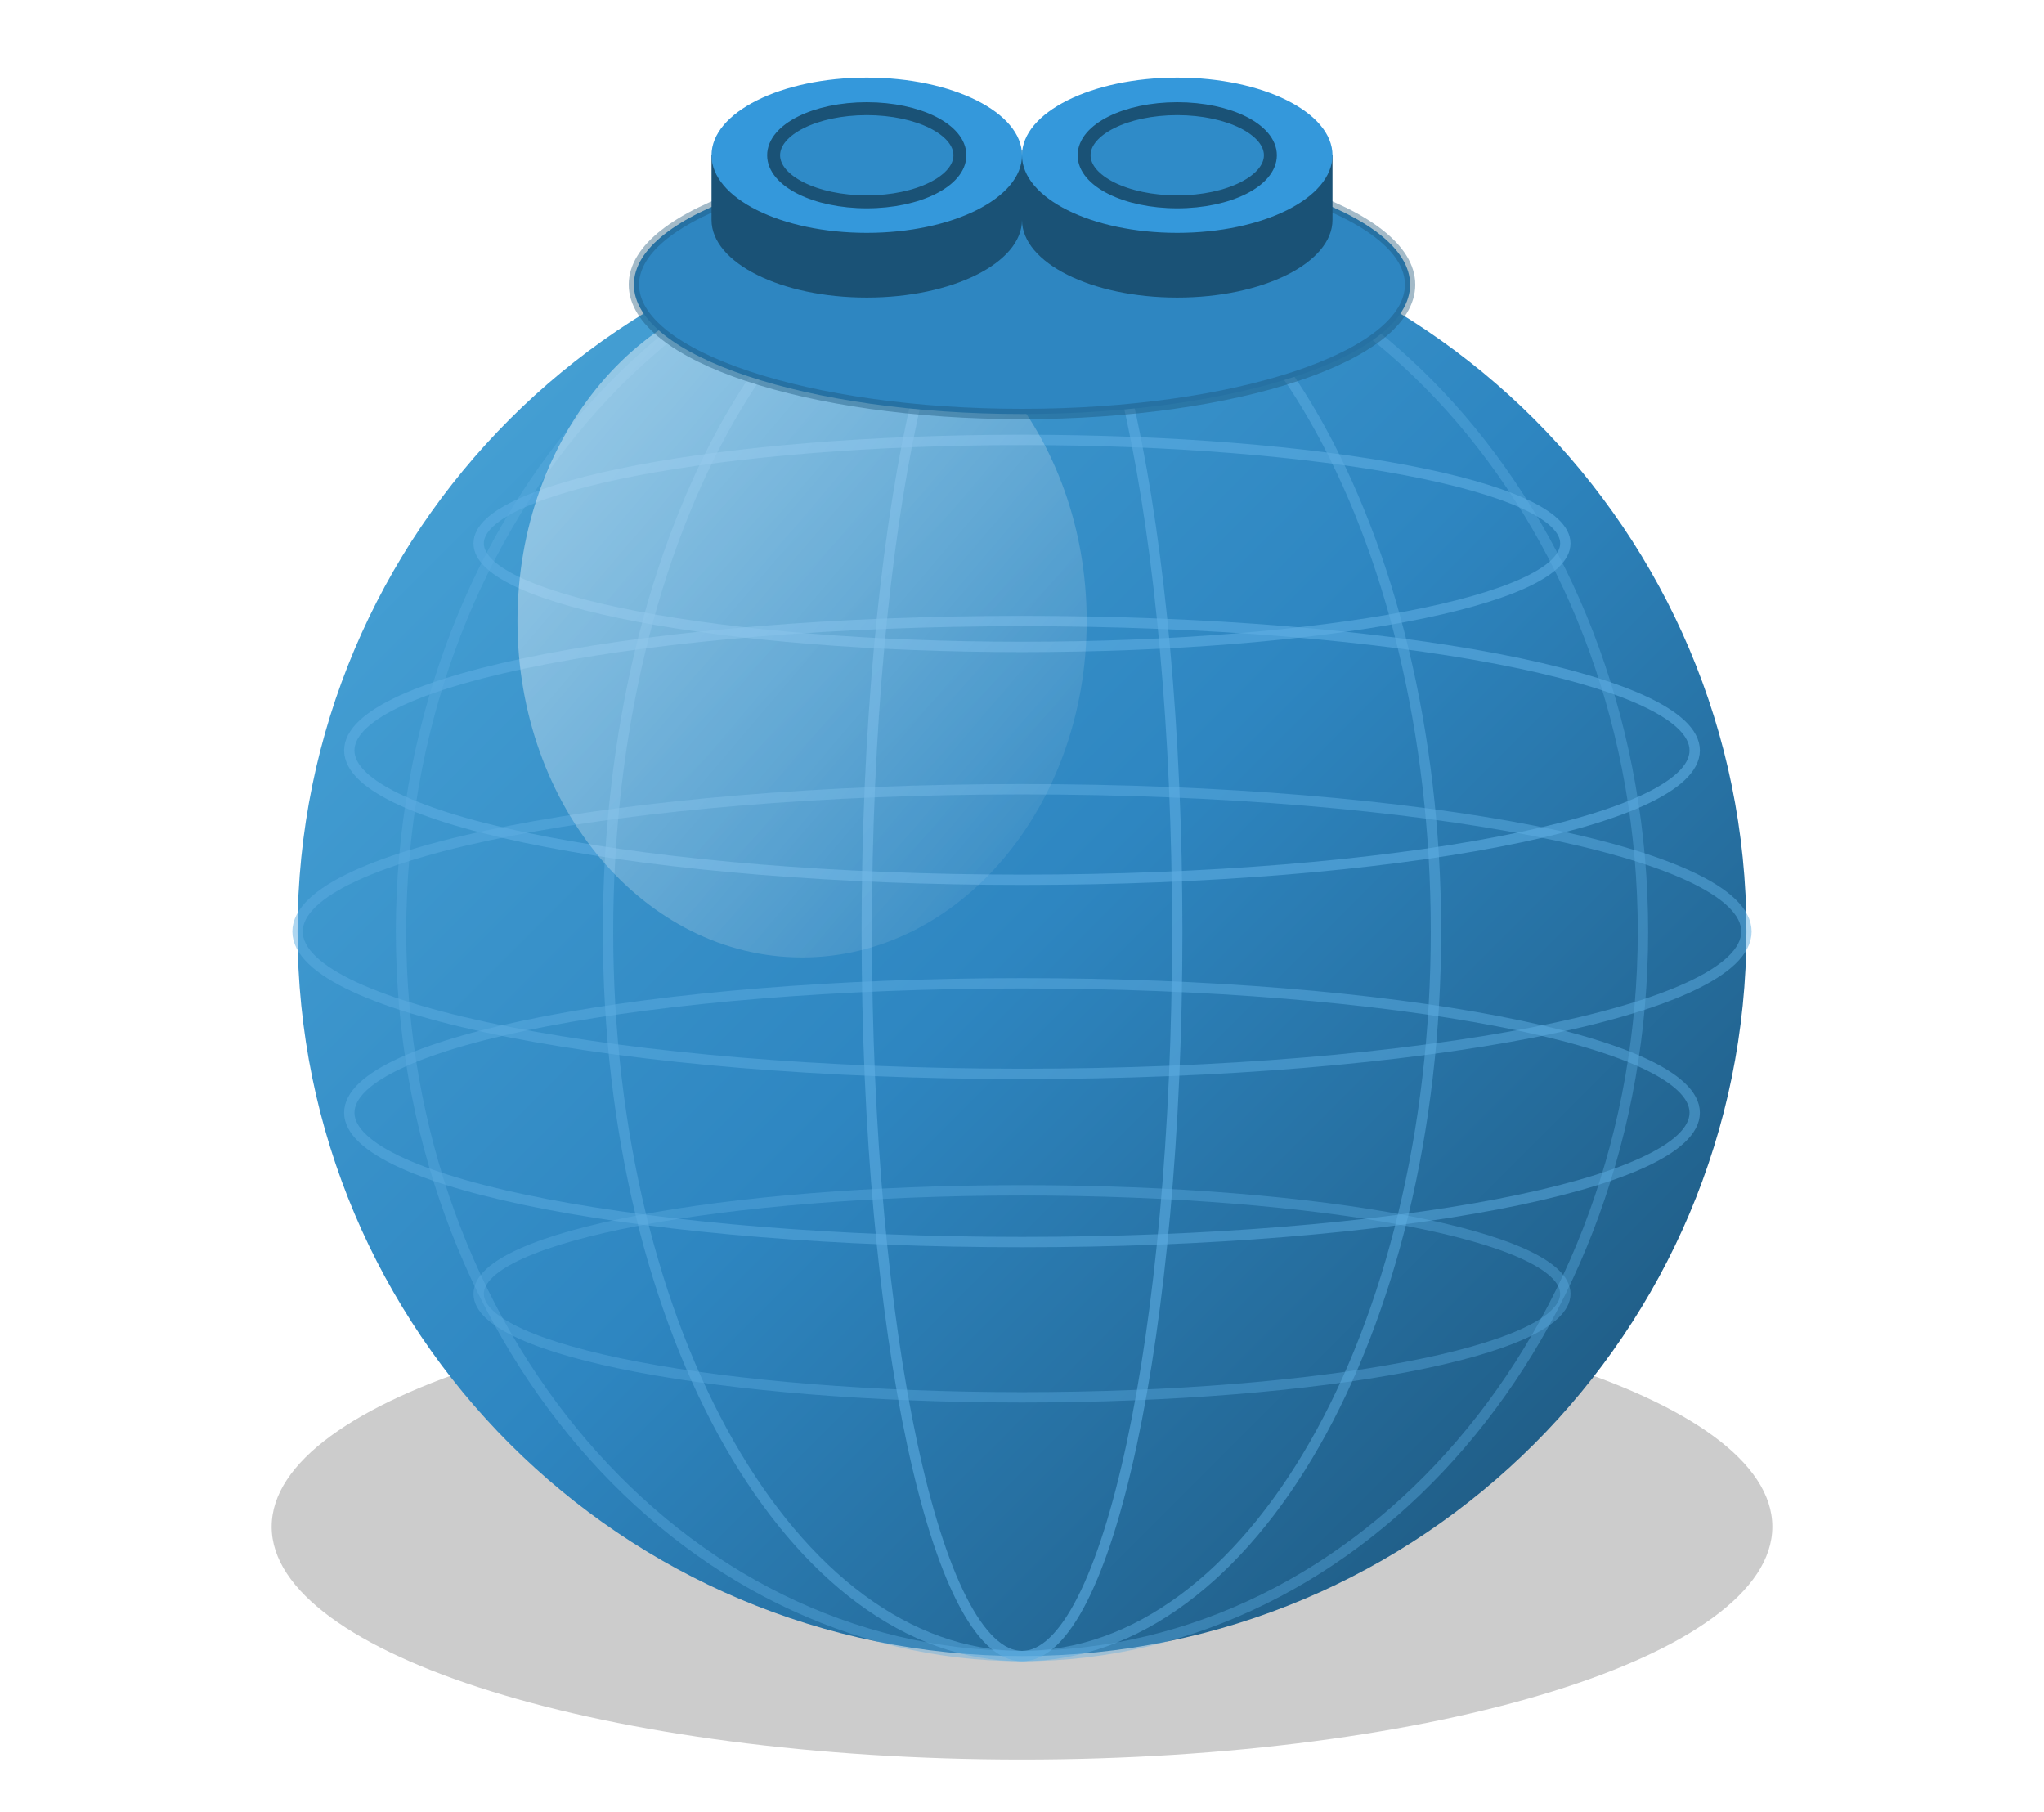
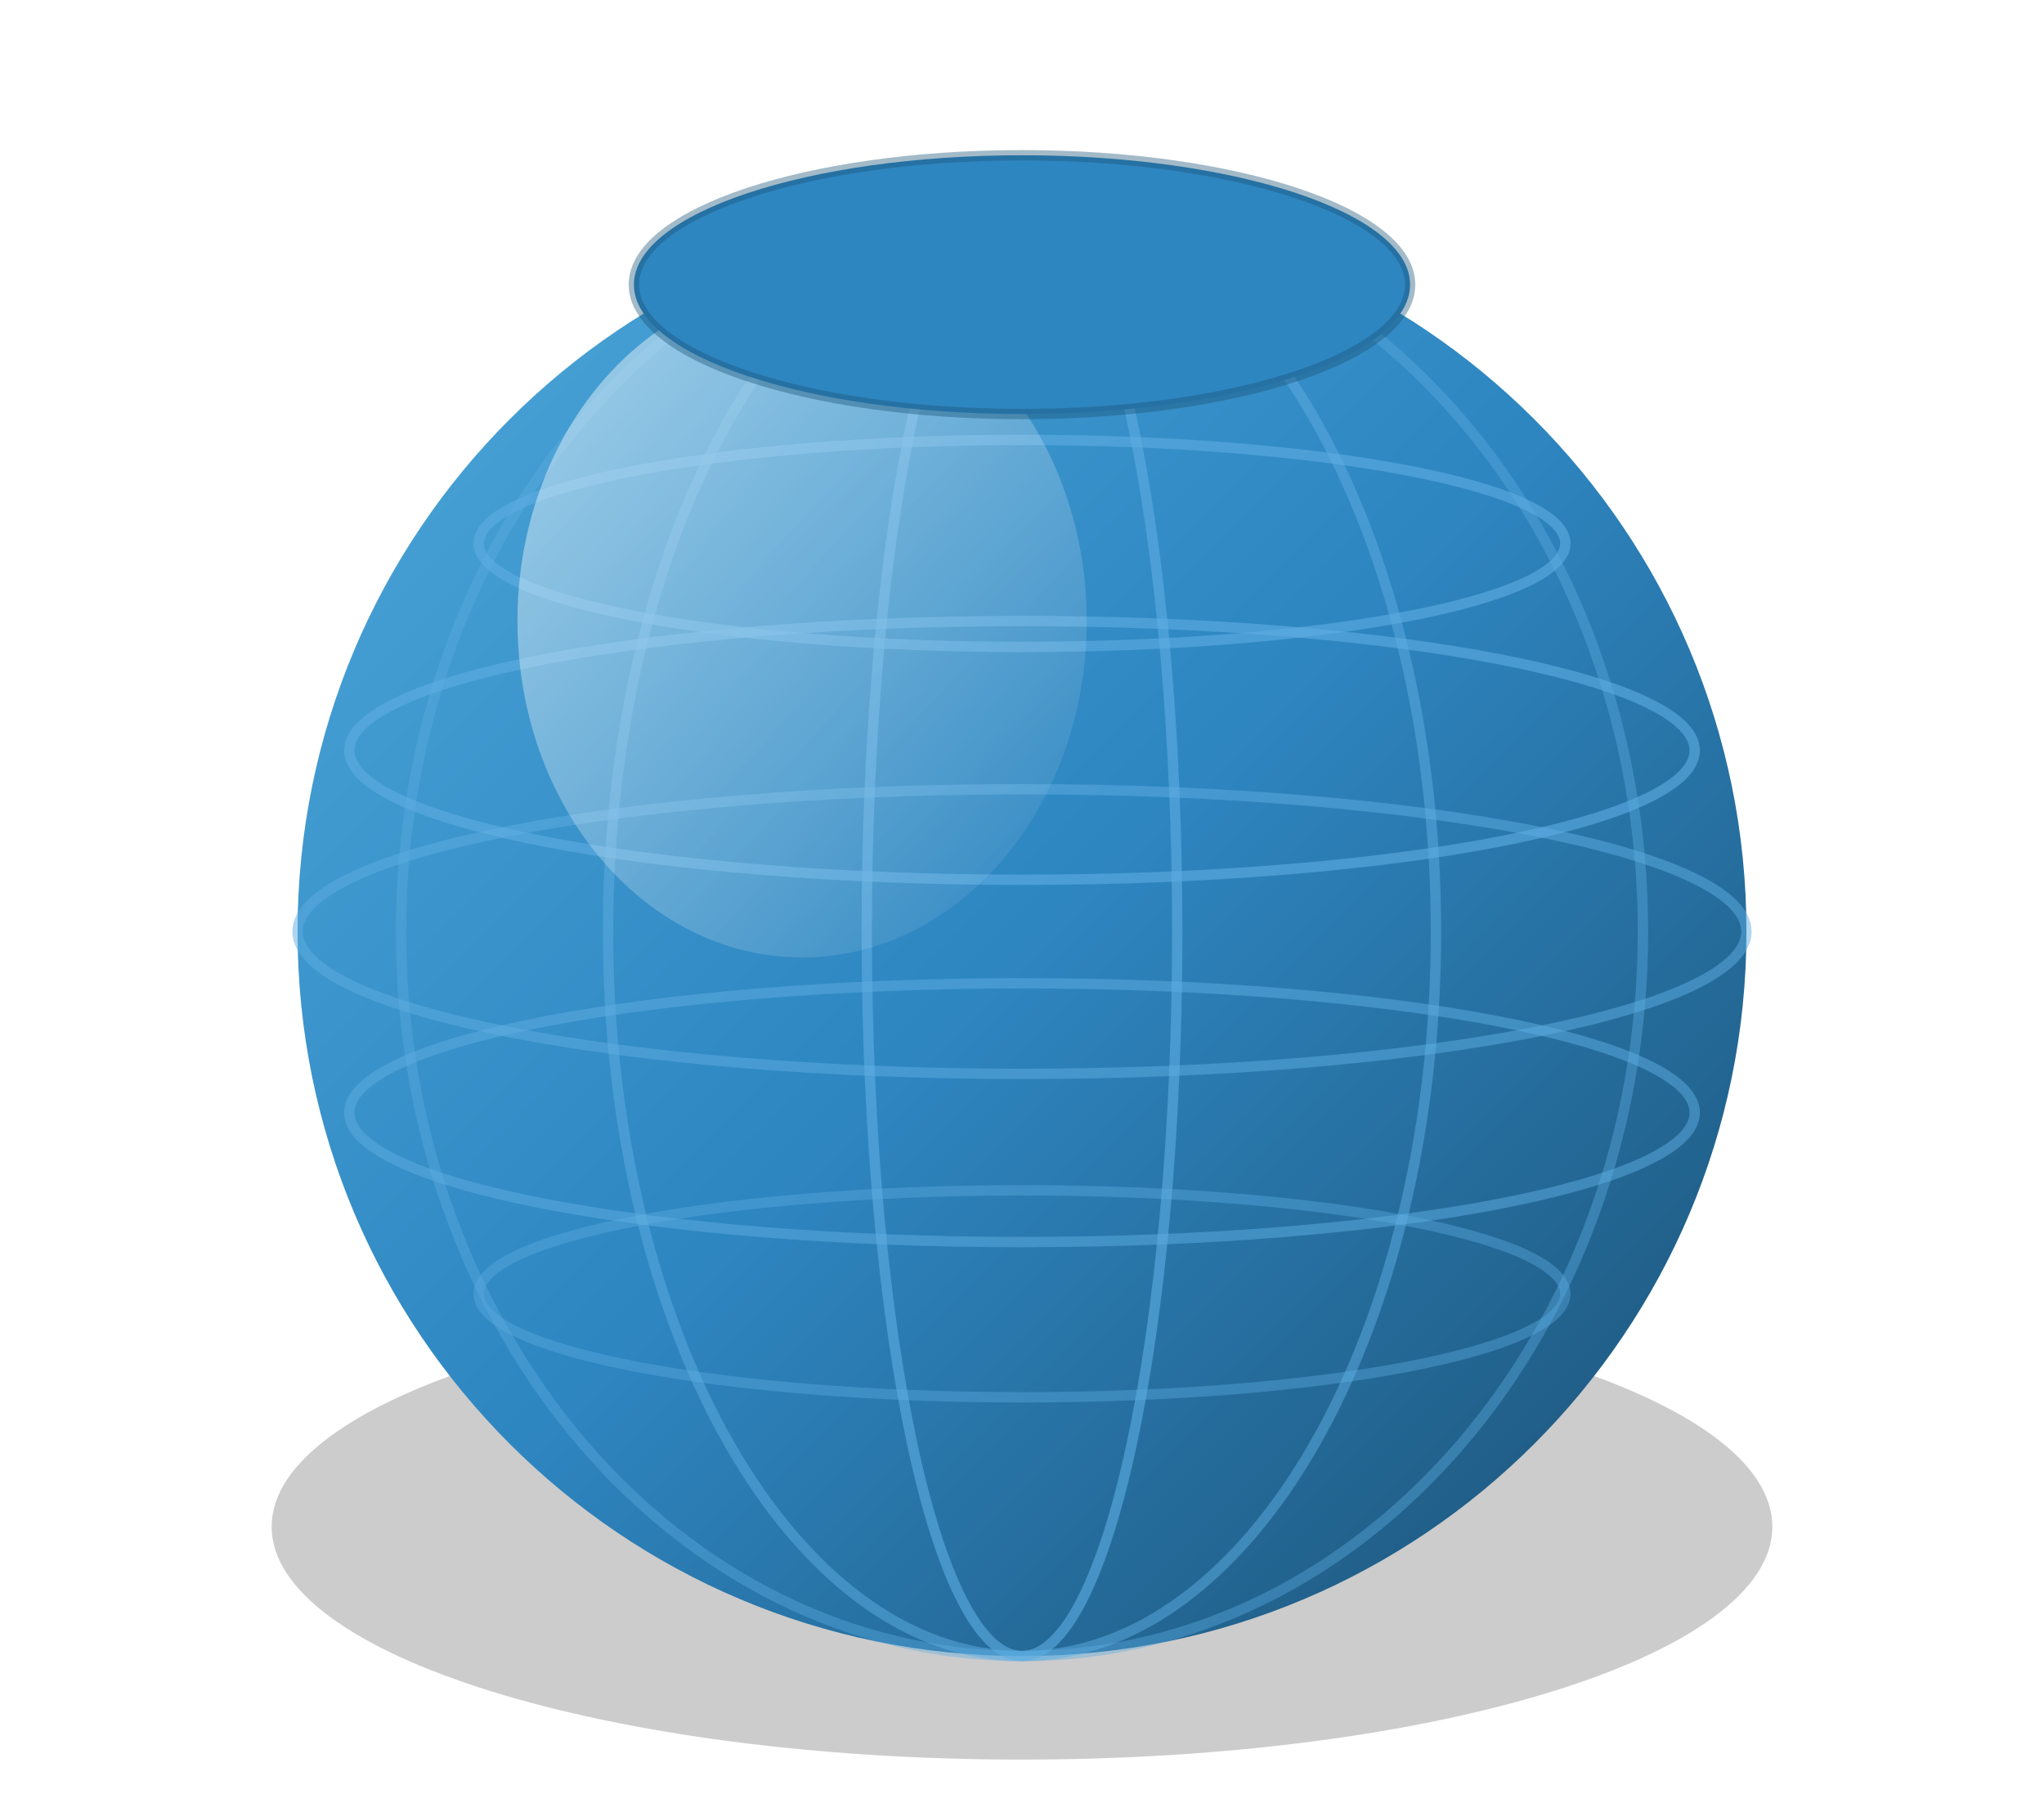
<svg xmlns="http://www.w3.org/2000/svg" viewBox="0 0 158 140">
  <defs>
    <linearGradient id="globe-body" x1="0%" y1="0%" x2="100%" y2="100%">
      <stop offset="0%" stop-color="#4DA8DA" />
      <stop offset="50%" stop-color="#2E86C1" />
      <stop offset="100%" stop-color="#1B4F72" />
    </linearGradient>
    <linearGradient id="globe-highlight" x1="0%" y1="0%" x2="100%" y2="100%">
      <stop offset="0%" stop-color="#FFFFFF" stop-opacity="0.5" />
      <stop offset="100%" stop-color="#FFFFFF" stop-opacity="0" />
    </linearGradient>
  </defs>
  <ellipse cx="79" cy="118" rx="58" ry="18" fill="rgba(0,0,0,0.2)" />
  <ellipse cx="79" cy="72" rx="56" ry="56" fill="url(#globe-body)" />
  <ellipse cx="79" cy="42" rx="42" ry="8" fill="none" stroke="#5DADE2" stroke-width="0.8" opacity="0.6" />
  <ellipse cx="79" cy="58" rx="52" ry="10" fill="none" stroke="#5DADE2" stroke-width="0.8" opacity="0.6" />
  <ellipse cx="79" cy="72" rx="56" ry="11" fill="none" stroke="#5DADE2" stroke-width="0.8" opacity="0.5" />
  <ellipse cx="79" cy="86" rx="52" ry="10" fill="none" stroke="#5DADE2" stroke-width="0.8" opacity="0.5" />
  <ellipse cx="79" cy="100" rx="42" ry="8" fill="none" stroke="#5DADE2" stroke-width="0.8" opacity="0.4" />
  <ellipse cx="79" cy="72" rx="12" ry="56" fill="none" stroke="#5DADE2" stroke-width="0.8" opacity="0.6" />
  <ellipse cx="79" cy="72" rx="32" ry="56" fill="none" stroke="#5DADE2" stroke-width="0.8" opacity="0.5" />
  <ellipse cx="79" cy="72" rx="48" ry="56" fill="none" stroke="#5DADE2" stroke-width="0.8" opacity="0.4" />
  <ellipse cx="62" cy="48" rx="22" ry="26" fill="url(#globe-highlight)" />
  <ellipse cx="79" cy="22" rx="30" ry="10" fill="#2E86C1" />
  <ellipse cx="79" cy="22" rx="30" ry="10" fill="none" stroke="#1A5276" stroke-width="0.8" opacity="0.4" />
-   <g>
-     <path d="M 55 12 L 55 17 A 12 6 0 0 0 79 17 L 79 12 Z" fill="#1A5276" />
-     <ellipse cx="67" cy="12" rx="12" ry="6" fill="#3498DB" />
-     <ellipse cx="67" cy="12" rx="7.2" ry="3.6" fill="#2E86C1" fill-opacity="0.7" stroke="#1A5276" stroke-width="1" />
-   </g>
-   <g>
-     <path d="M 79 12 L 79 17 A 12 6 0 0 0 103 17 L 103 12 Z" fill="#1A5276" />
-     <ellipse cx="91" cy="12" rx="12" ry="6" fill="#3498DB" />
-     <ellipse cx="91" cy="12" rx="7.2" ry="3.6" fill="#2E86C1" fill-opacity="0.7" stroke="#1A5276" stroke-width="1" />
-   </g>
</svg>
